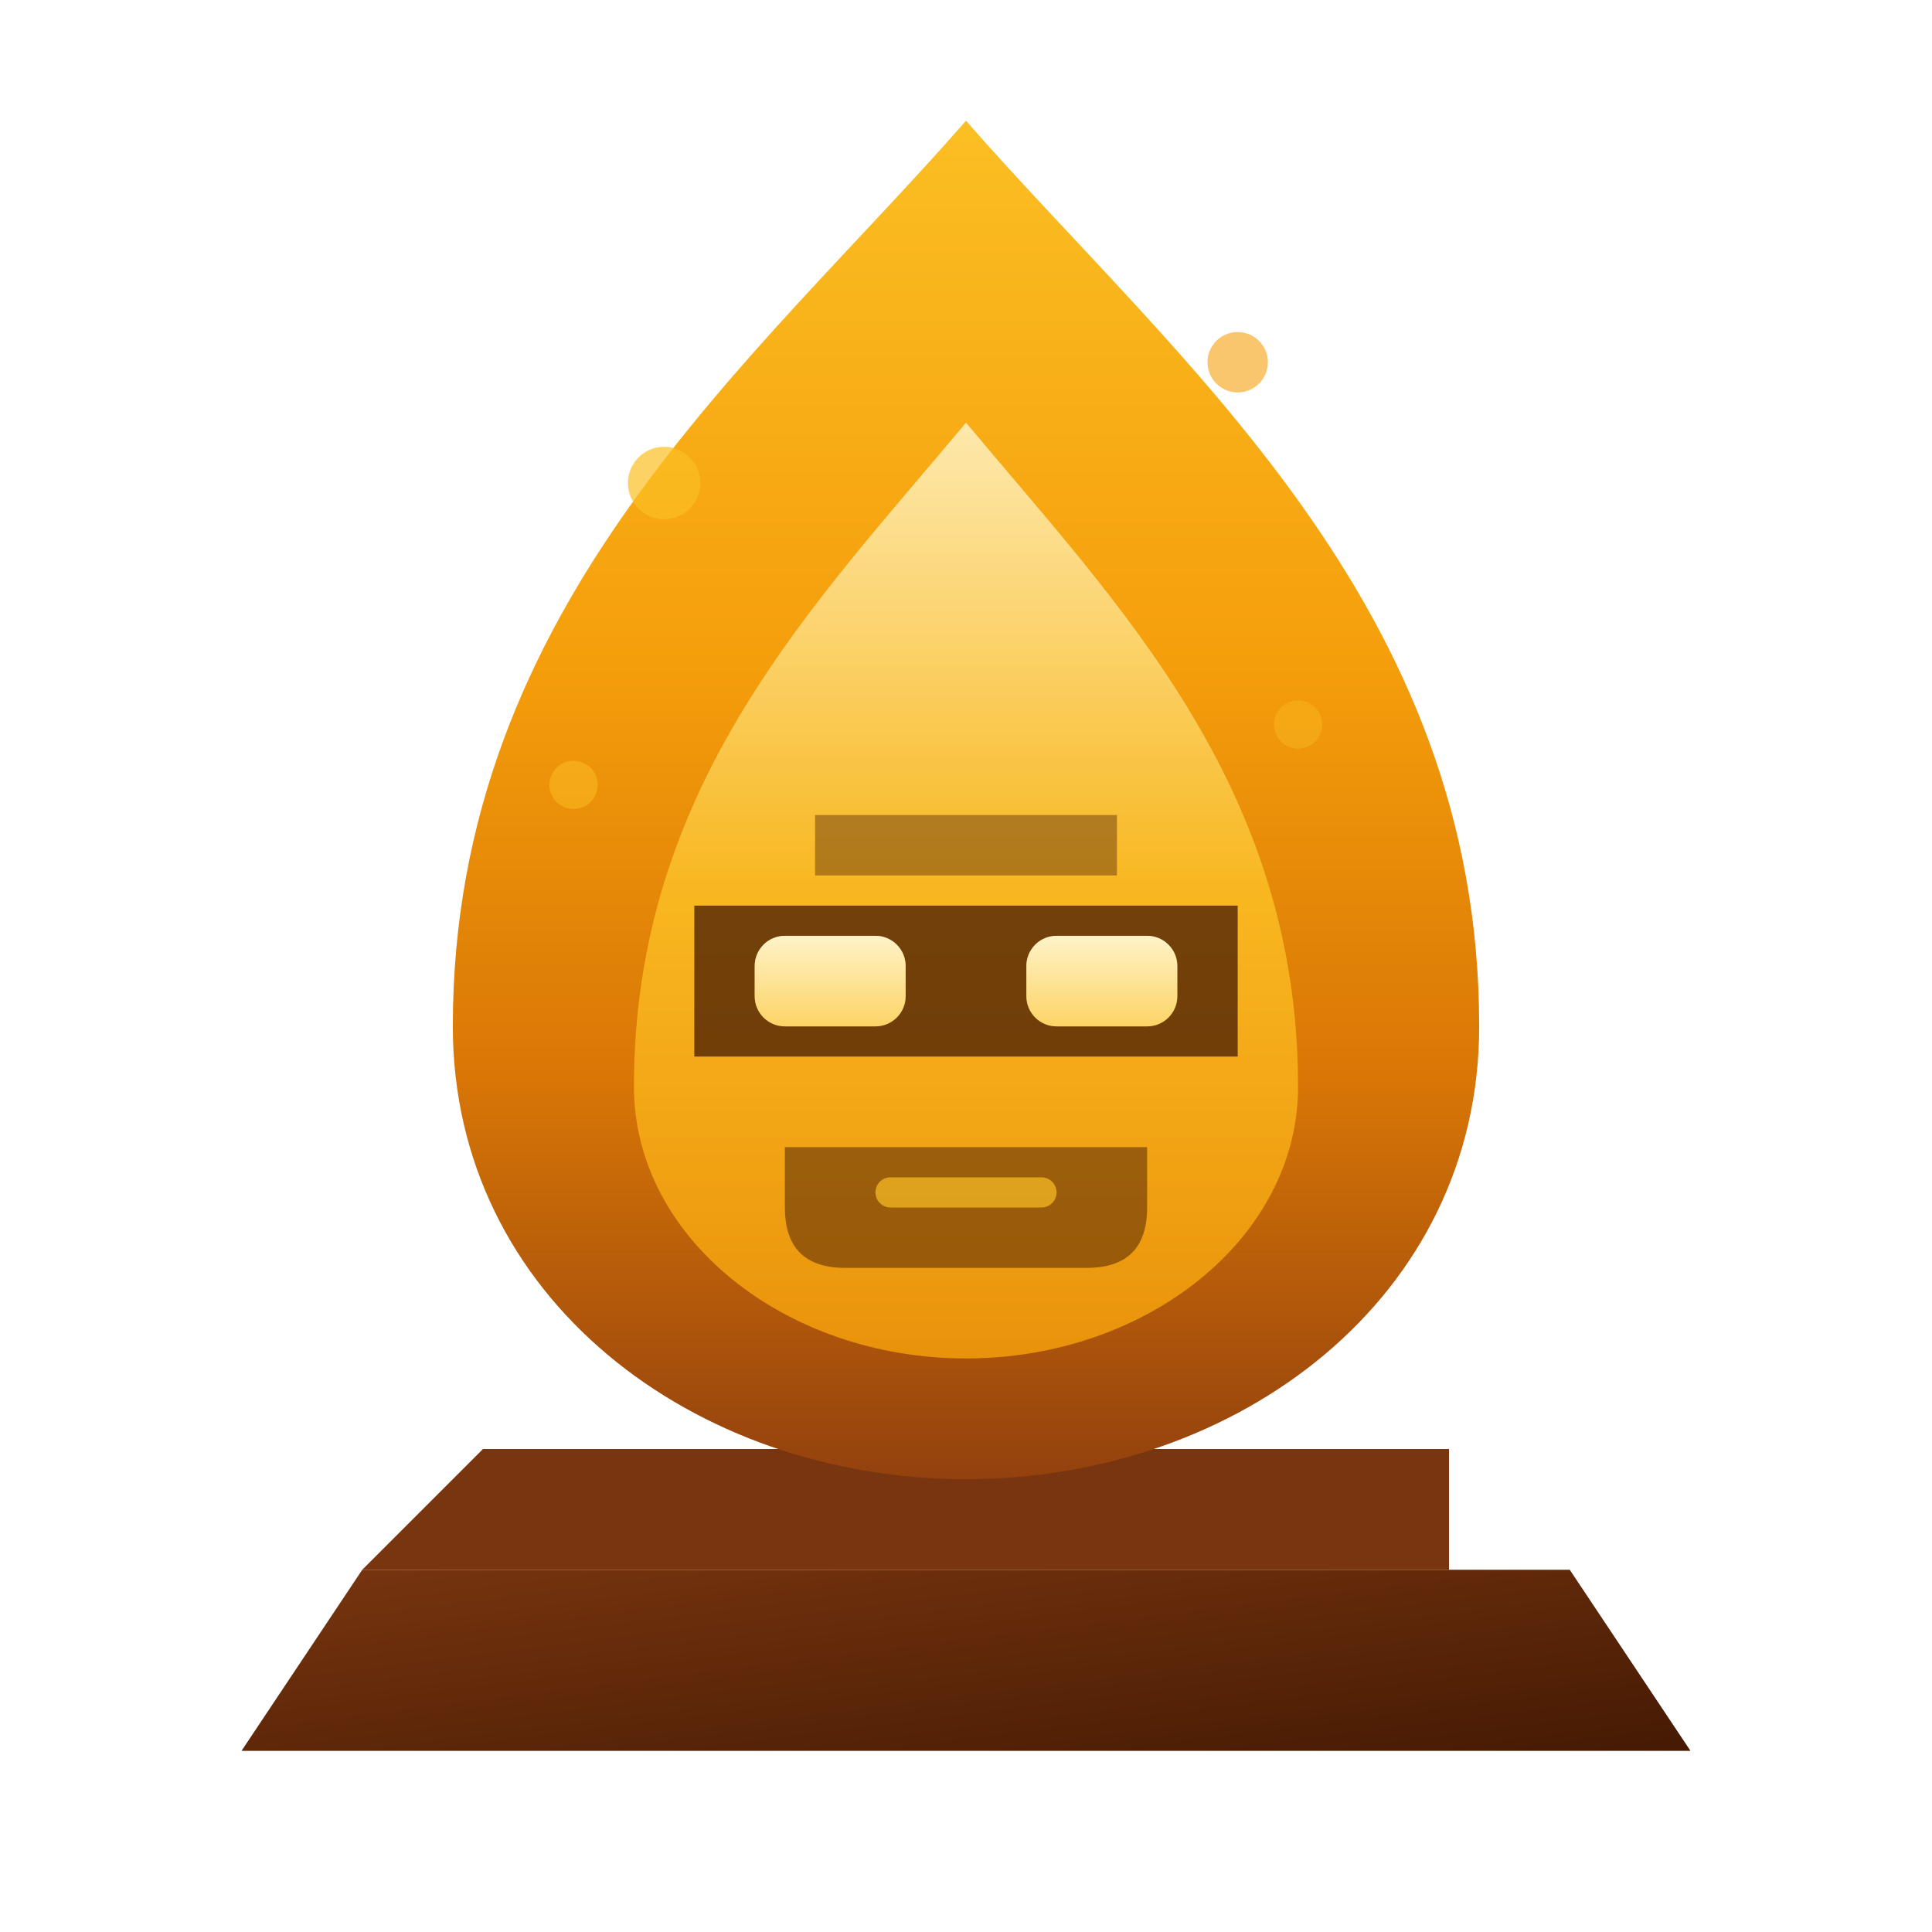
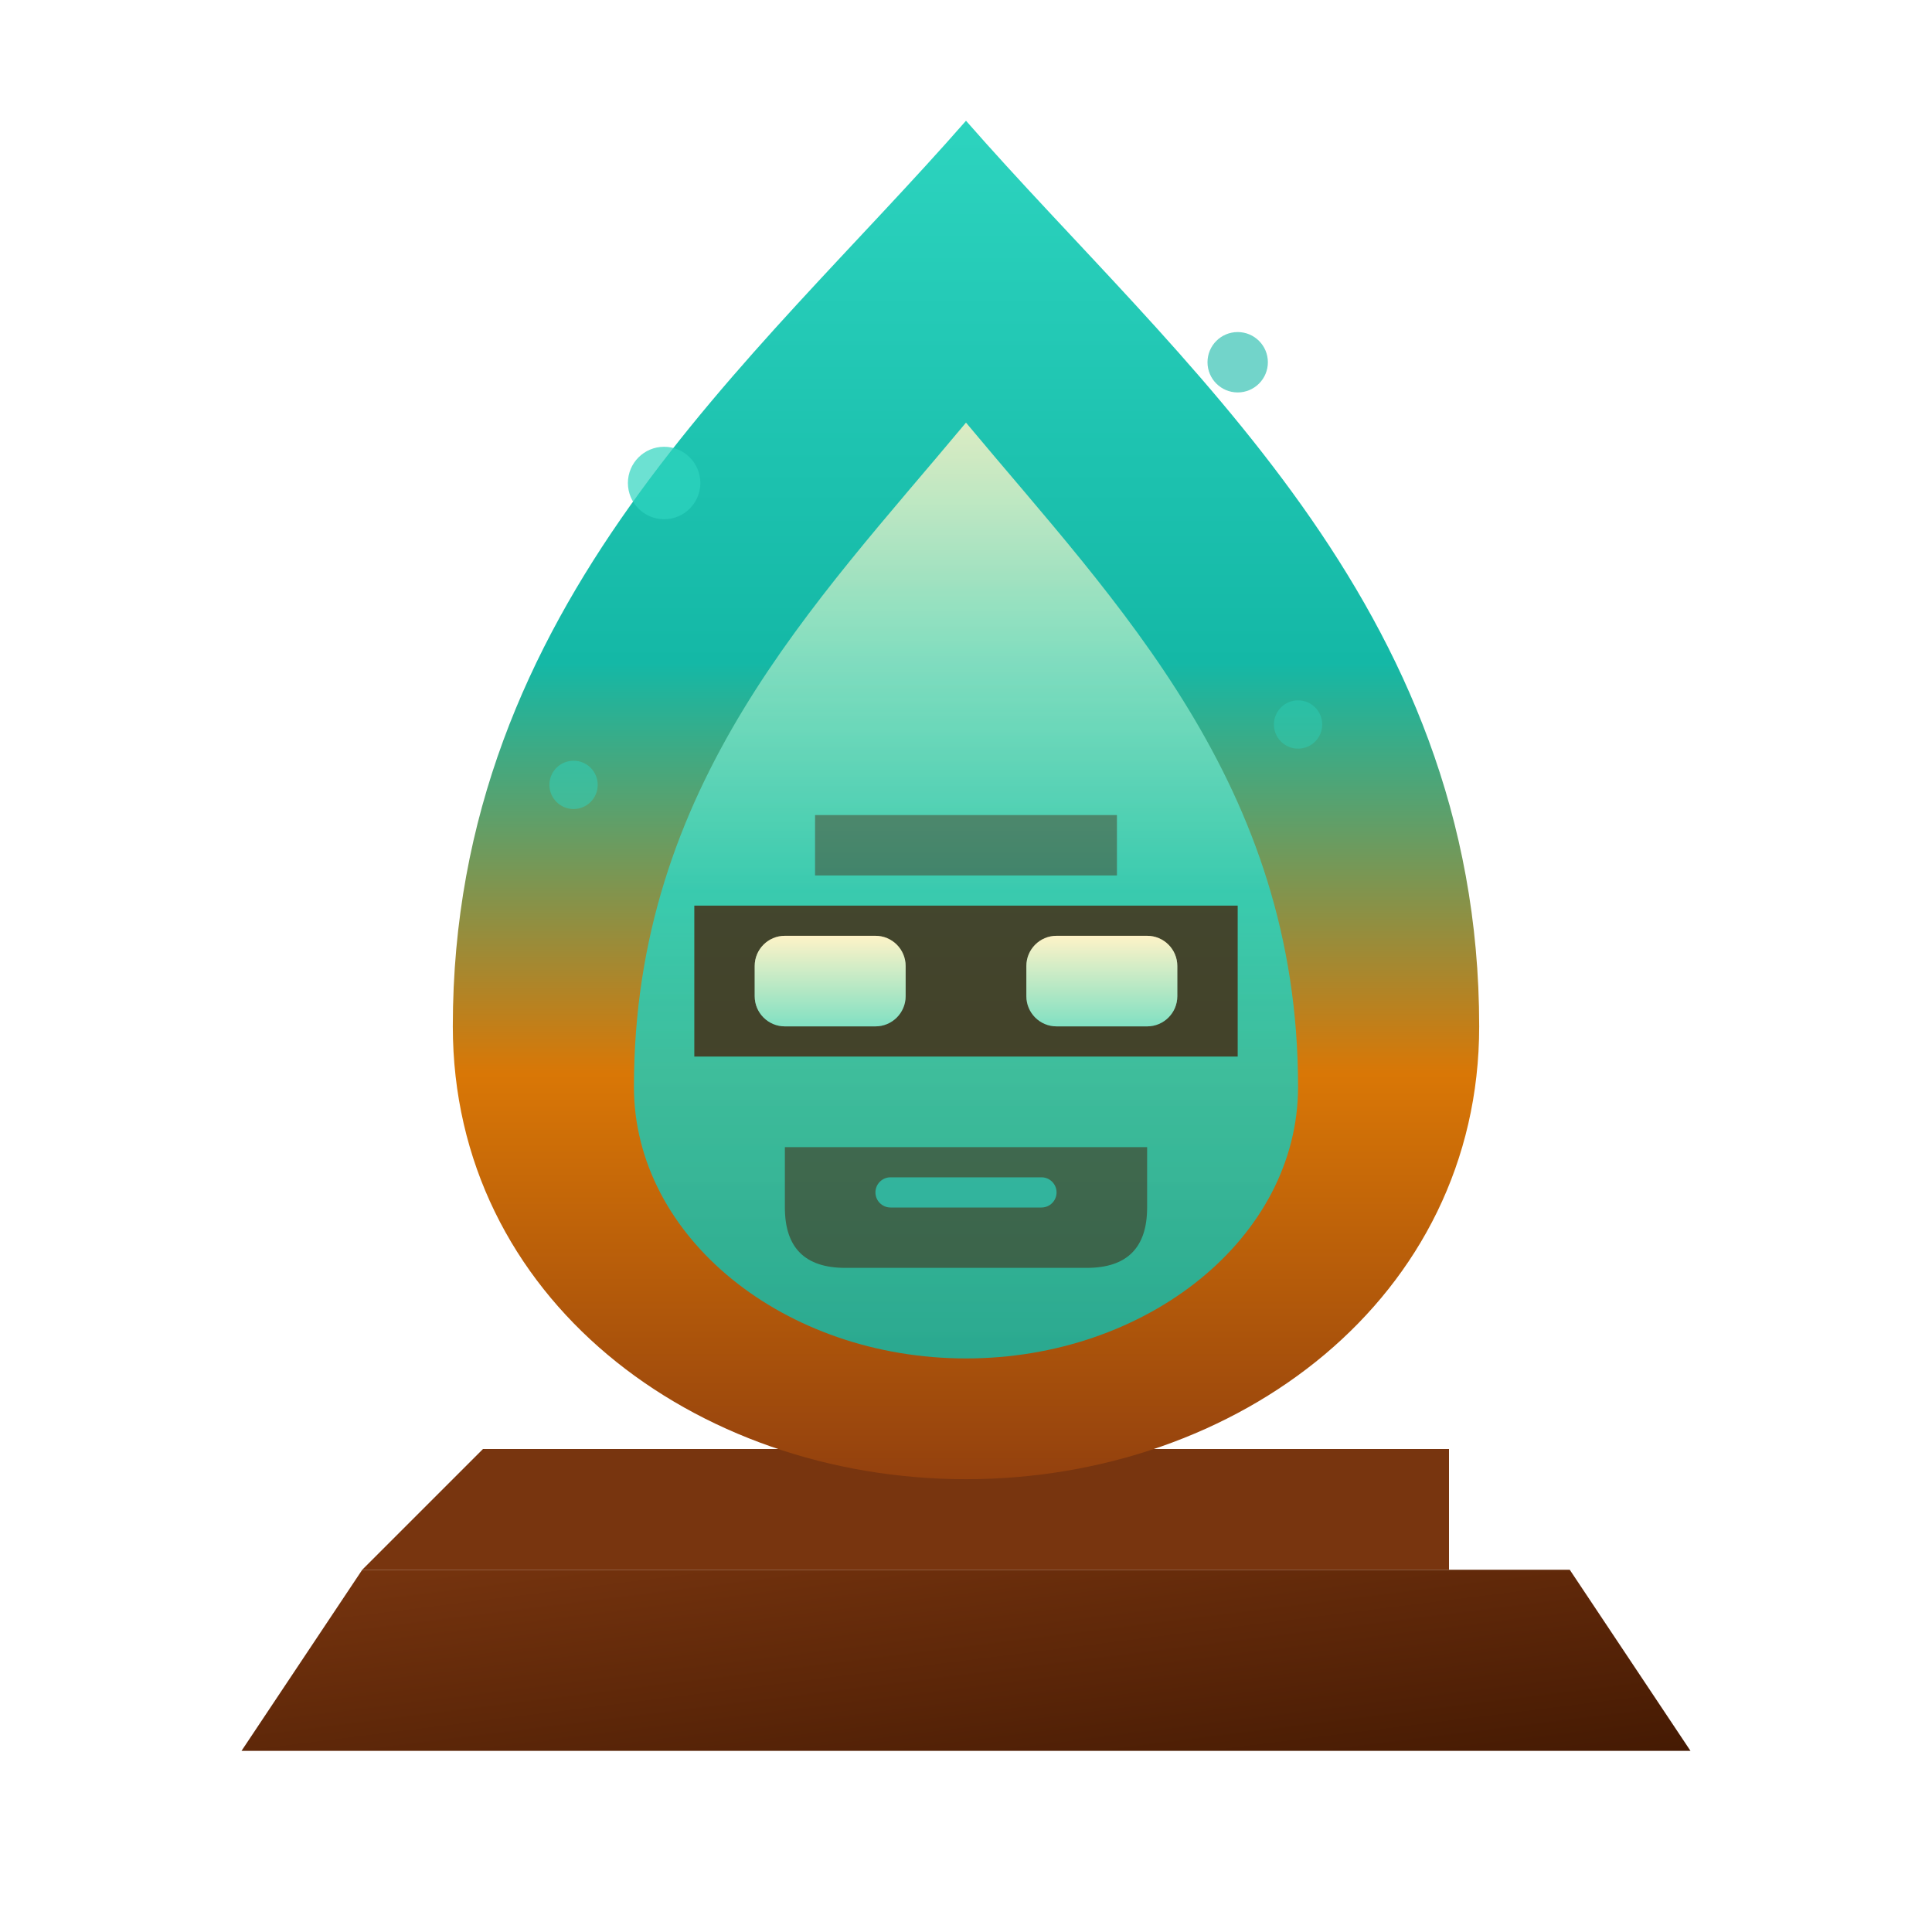
<svg xmlns="http://www.w3.org/2000/svg" viewBox="0 0 64 64" width="256" height="256">
  <defs>
    <linearGradient id="flame2" x1="0.5" y1="1" x2="0.5" y2="0">
      <stop offset="0%" stop-color="#92400e" />
      <stop offset="30%" stop-color="#d97706" />
-       <stop offset="60%" stop-color="#f59e0b" />
-       <stop offset="100%" stop-color="#fbbf24" />
+       <stop offset="60%" stop-color="#14b8a6" />
+       <stop offset="100%" stop-color="#2dd4bf" />
    </linearGradient>
    <linearGradient id="inner2" x1="0.5" y1="1" x2="0.5" y2="0">
-       <stop offset="0%" stop-color="#f59e0b" />
-       <stop offset="50%" stop-color="#fbbf24" />
+       <stop offset="0%" stop-color="#14b8a6" />
+       <stop offset="50%" stop-color="#2dd4bf" />
      <stop offset="100%" stop-color="#fef3c7" />
    </linearGradient>
    <linearGradient id="base2" x1="0" y1="0" x2="1" y2="1">
      <stop offset="0%" stop-color="#78350f" />
      <stop offset="100%" stop-color="#451a03" />
    </linearGradient>
    <linearGradient id="eyeglow" x1="0.5" y1="0" x2="0.5" y2="1">
      <stop offset="0%" stop-color="#fef3c7" />
-       <stop offset="100%" stop-color="#fbbf24" />
+       <stop offset="100%" stop-color="#2dd4bf" />
    </linearGradient>
  </defs>
  <path d="M12 52 h40 l4 6 H8 z" fill="url(#base2)" />
  <path d="M16 48 h32 v4 H12 z" fill="#78350f" />
  <path d="M32 4 C39 12 49 20 49 34 C49 43 41 49 32 49 C23 49 15 43 15 34 C15 20 25 12 32 4 Z" fill="url(#flame2)" />
  <path d="M32 14 C37 20 43 26 43 36 C43 41 38 45 32 45 C26 45 21 41 21 36 C21 26 27 20 32 14 Z" fill="url(#inner2)" opacity="0.85" />
  <path d="M23 30 h18 v5 h-18 z" fill="#451a03" opacity="0.75" rx="2" />
  <rect x="25" y="31" width="5" height="3" rx="1" fill="url(#eyeglow)" />
  <rect x="34" y="31" width="5" height="3" rx="1" fill="url(#eyeglow)" />
  <rect x="25" y="31" width="5" height="3" rx="1" fill="#fef3c7" opacity="0.4" filter="" />
  <rect x="34" y="31" width="5" height="3" rx="1" fill="#fef3c7" opacity="0.4" />
  <path d="M26 38 h12 v2 q0 2 -2 2 h-8 q-2 0 -2 -2 z" fill="#451a03" opacity="0.5" />
-   <rect x="29" y="39" width="6" height="1" rx="0.5" fill="#fbbf24" opacity="0.7" />
+   <rect x="29" y="39" width="6" height="1" rx="0.5" fill="#2dd4bf" opacity="0.7" />
  <path d="M27 27 h10 v2 h-10 z" fill="#451a03" opacity="0.4" rx="1" />
-   <circle cx="22" cy="16" r="1.2" fill="#fbbf24" opacity="0.7" />
-   <circle cx="41" cy="12" r="1" fill="#f59e0b" opacity="0.6" />
-   <circle cx="19" cy="26" r="0.8" fill="#fbbf24" opacity="0.5" />
-   <circle cx="43" cy="24" r="0.8" fill="#fbbf24" opacity="0.4" />
+   <circle cx="22" cy="16" r="1.2" fill="#2dd4bf" opacity="0.7" />
+   <circle cx="41" cy="12" r="1" fill="#14b8a6" opacity="0.6" />
+   <circle cx="19" cy="26" r="0.8" fill="#2dd4bf" opacity="0.5" />
+   <circle cx="43" cy="24" r="0.8" fill="#2dd4bf" opacity="0.4" />
</svg>
